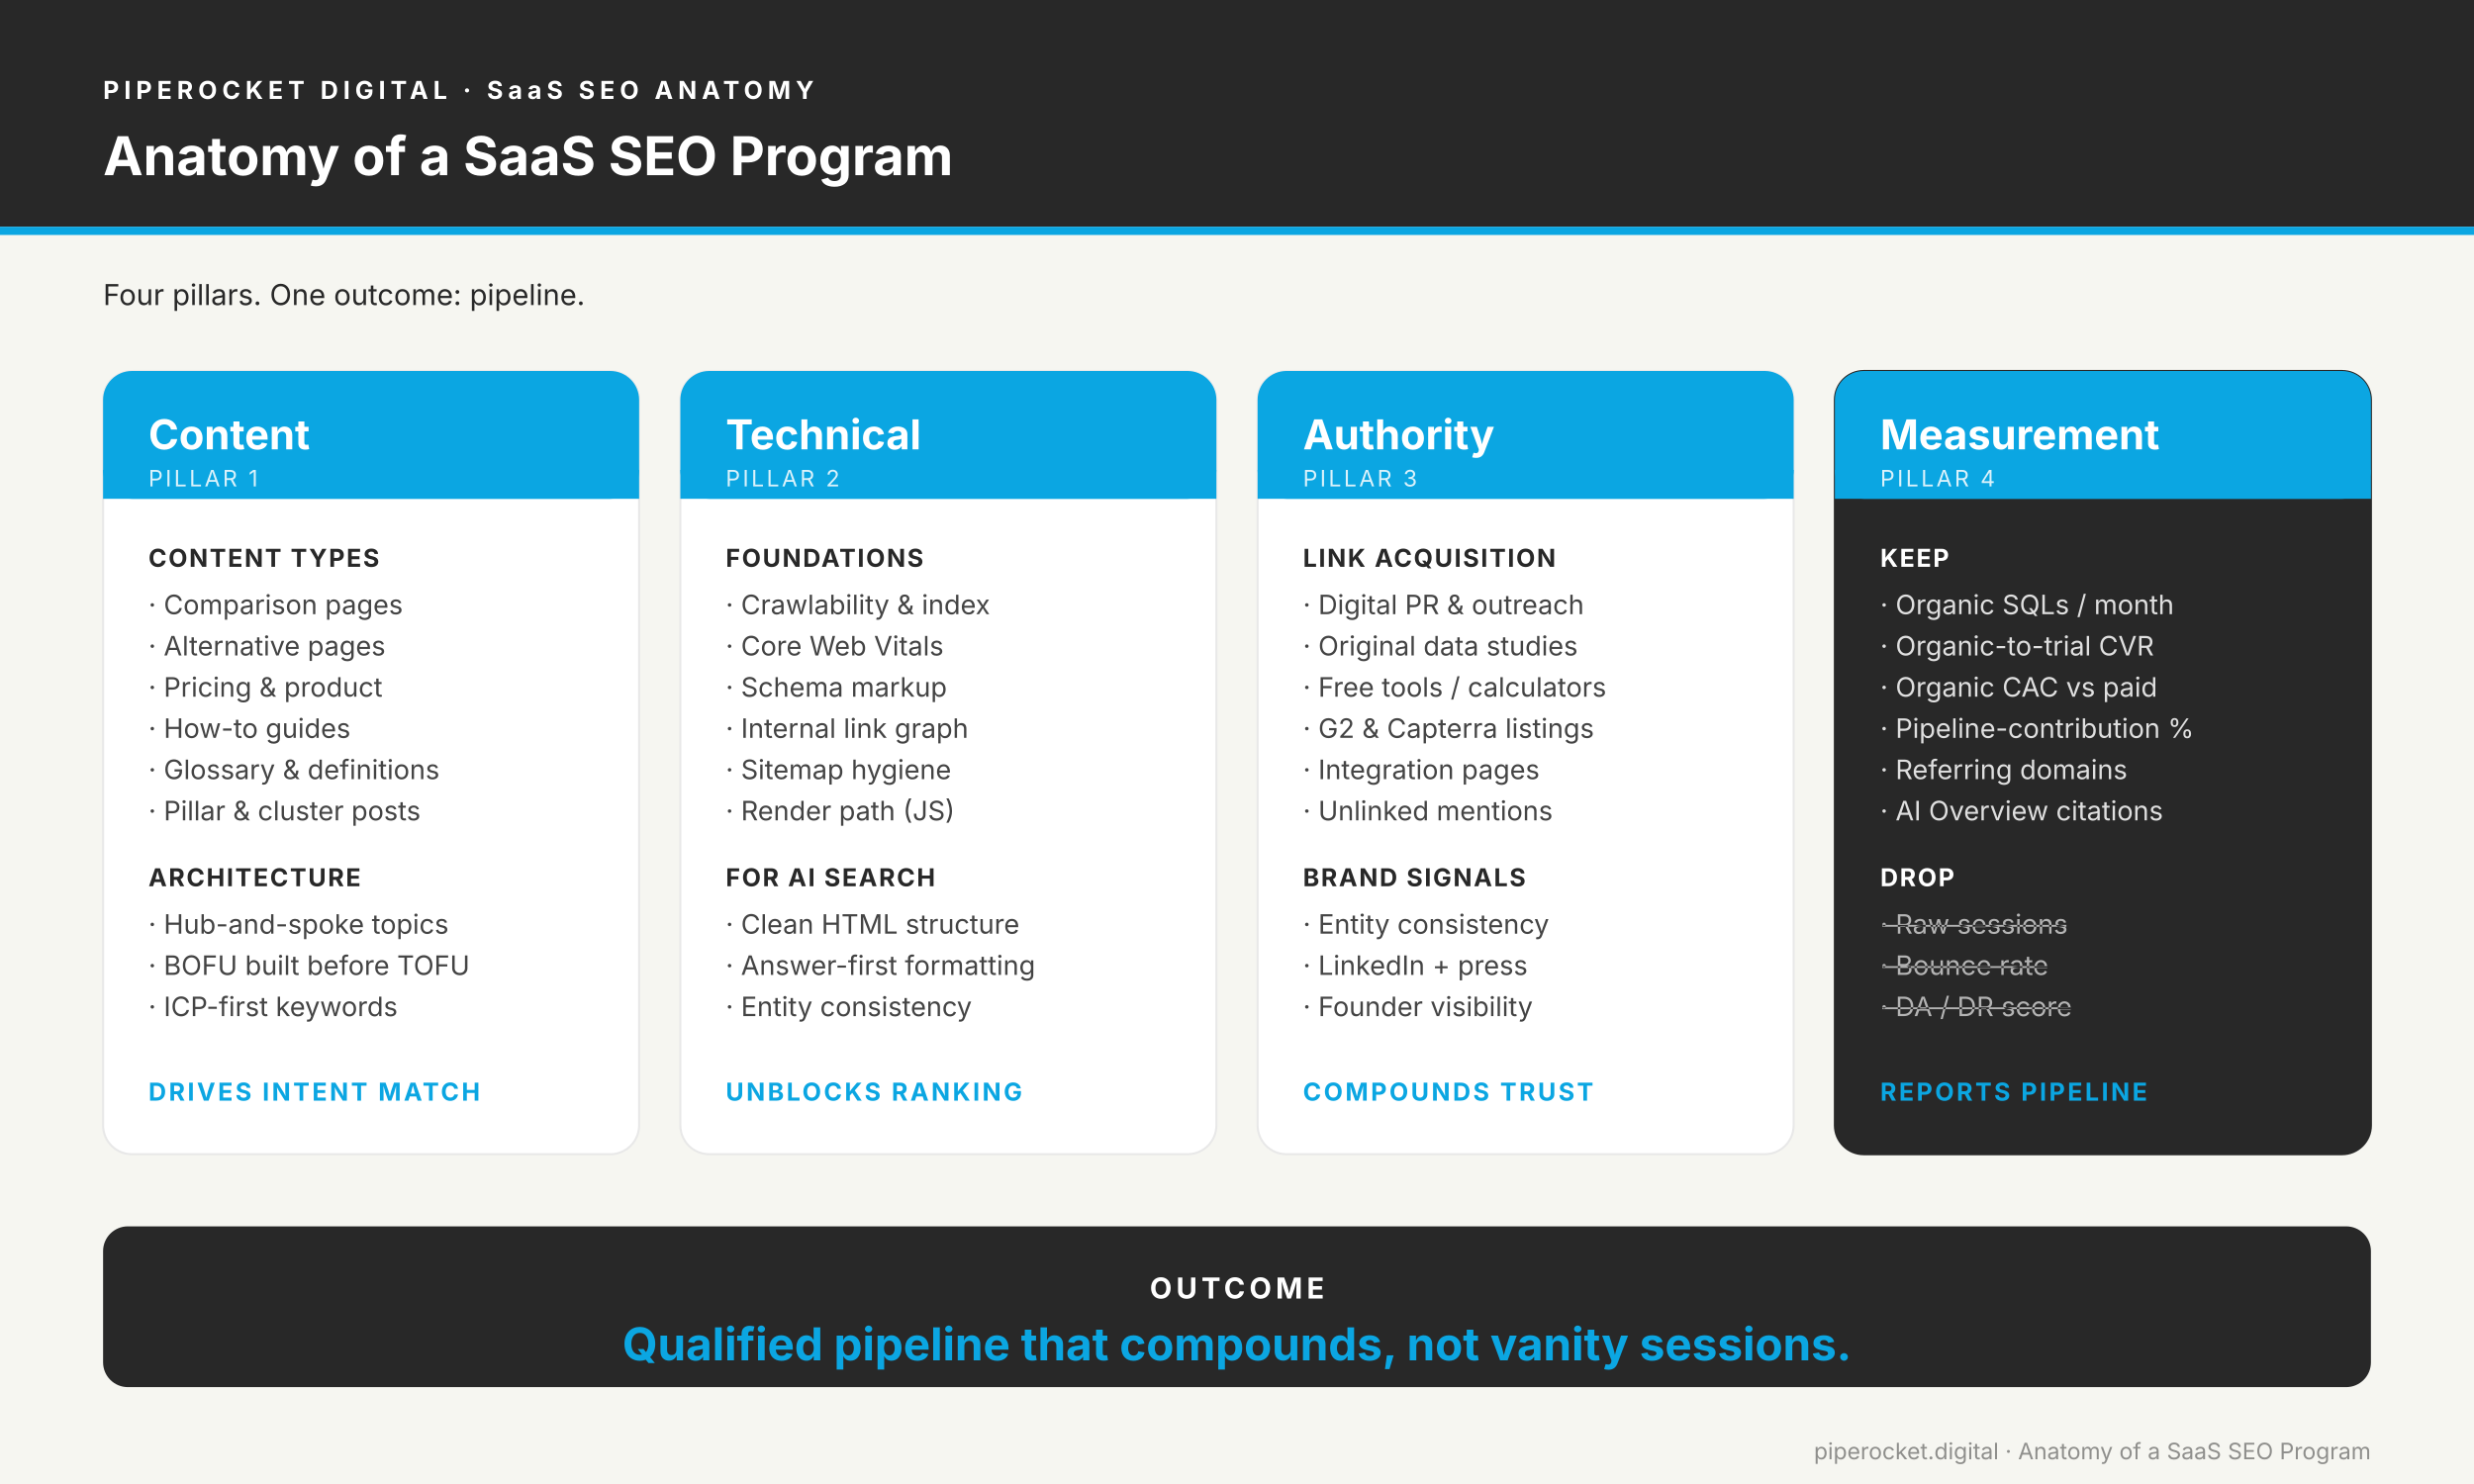
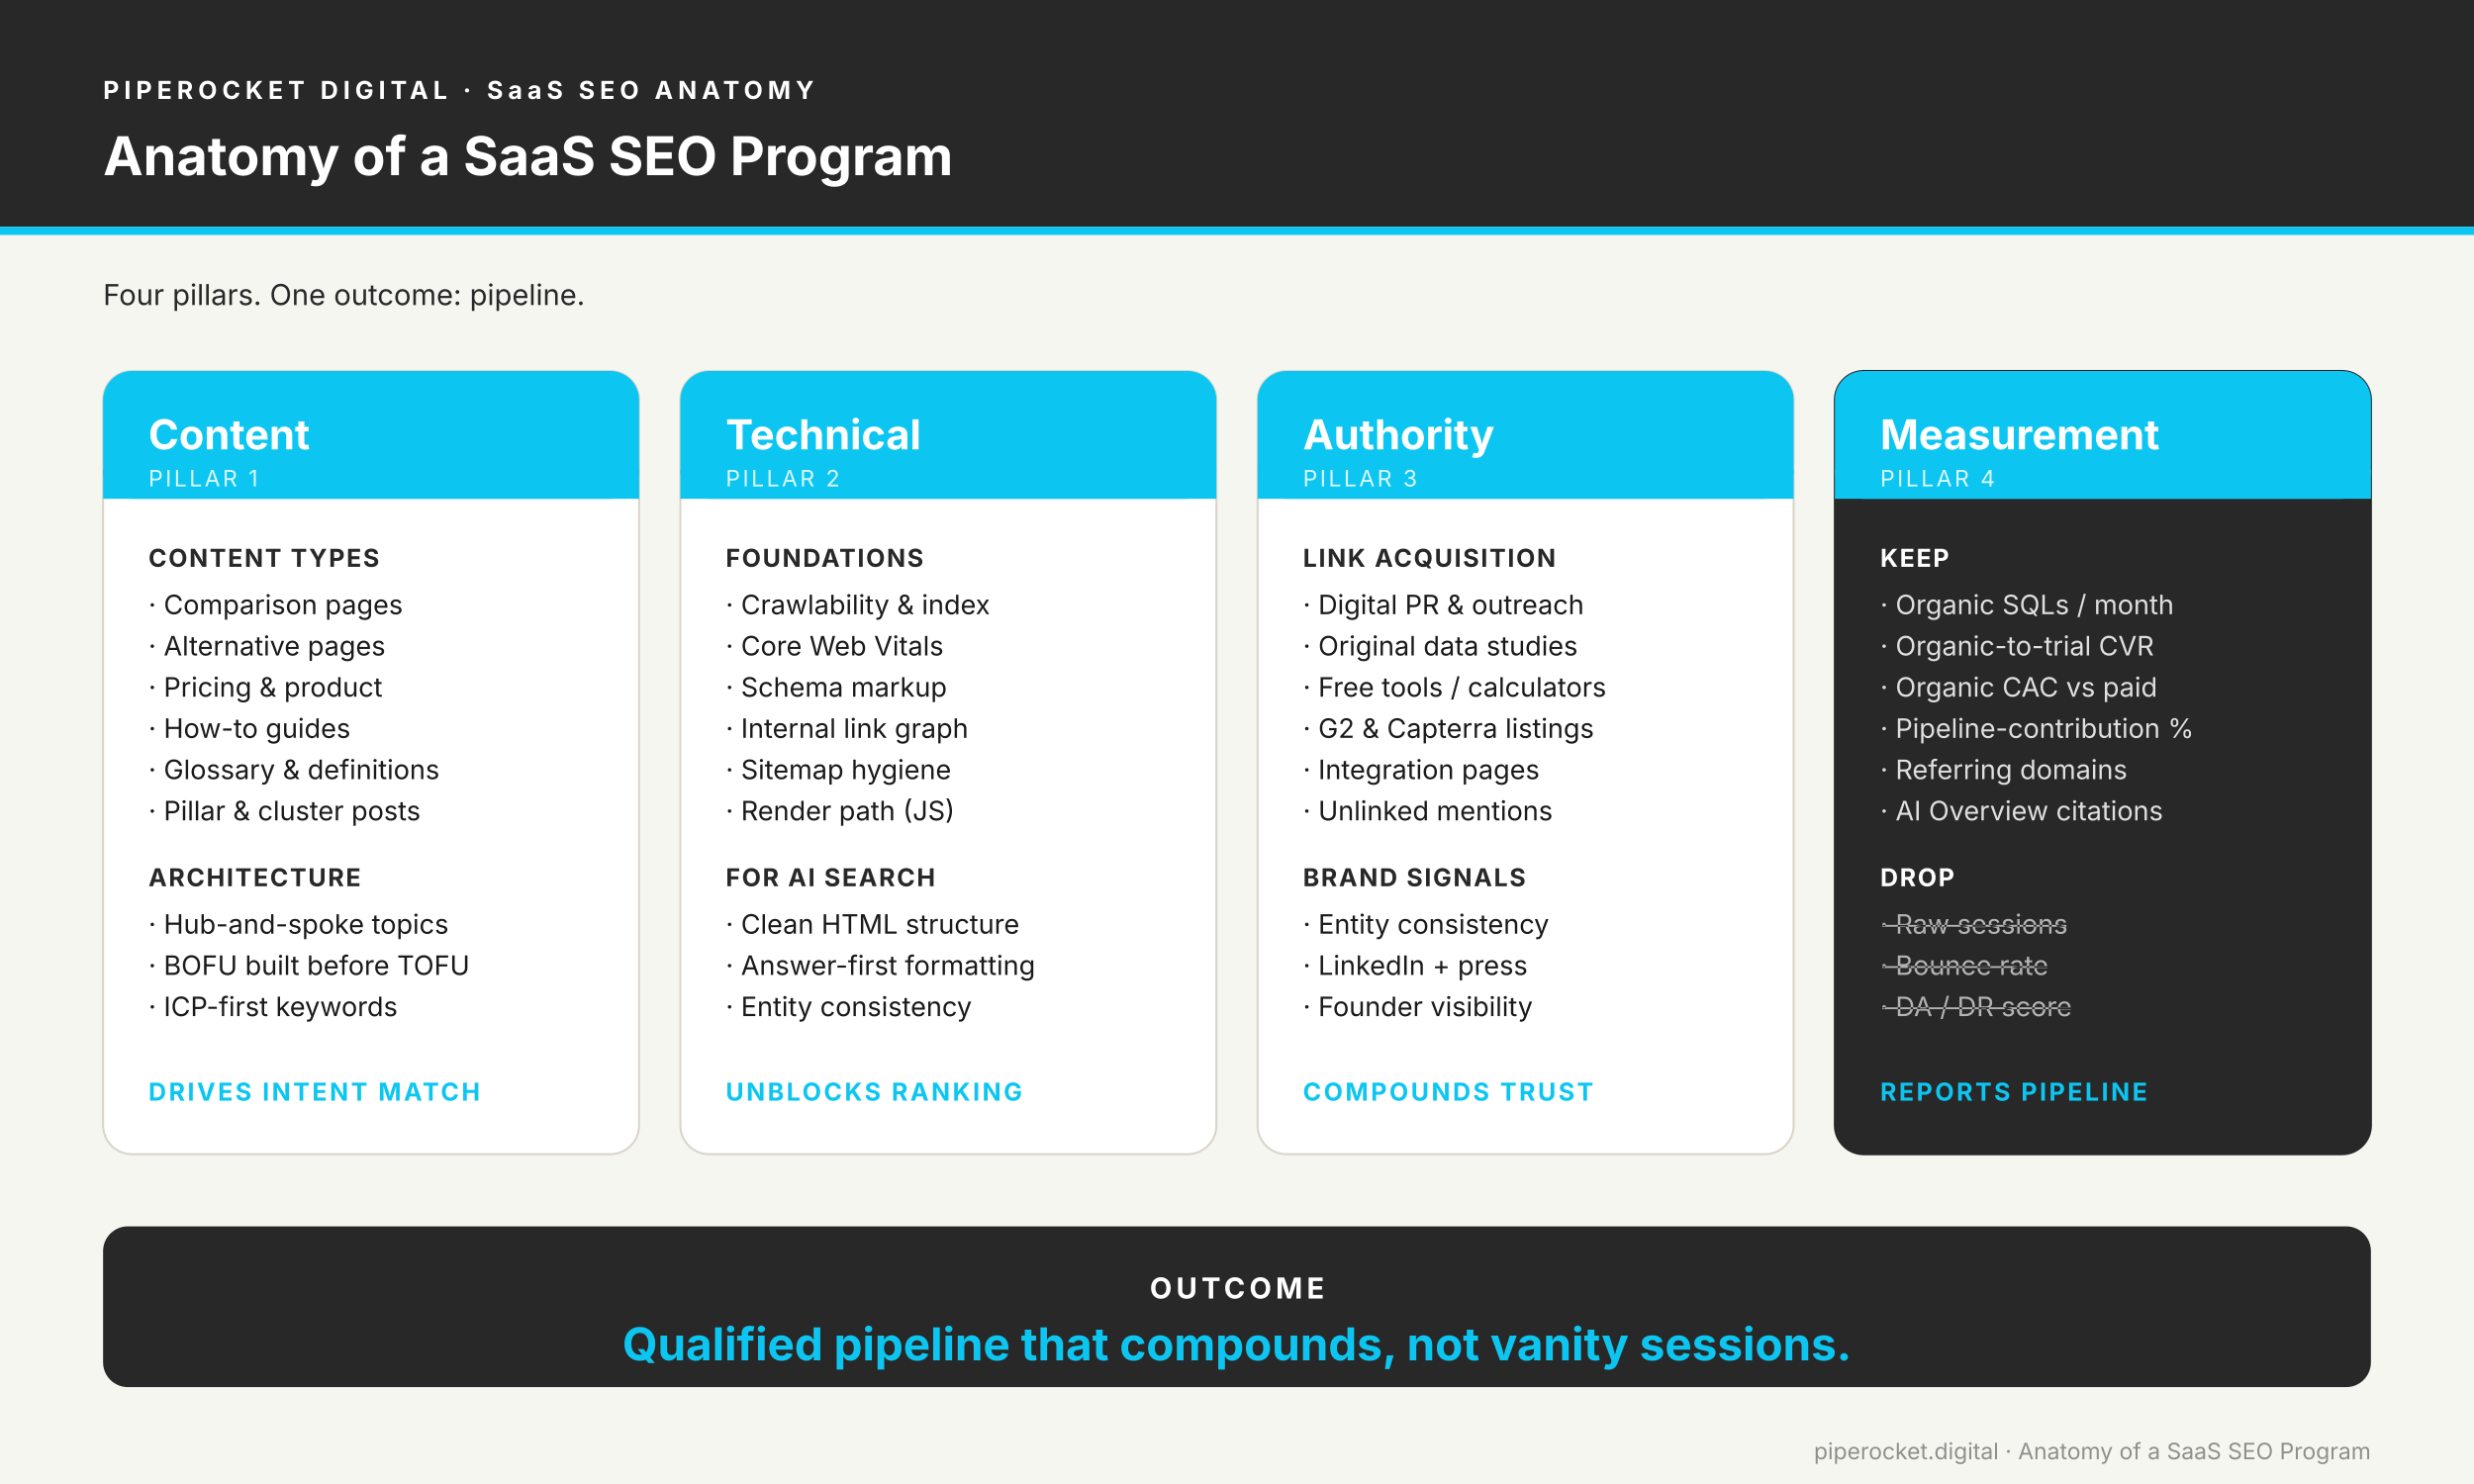
<svg xmlns="http://www.w3.org/2000/svg" viewBox="0 0 1200 720" role="img" aria-labelledby="title-a desc-a" font-family="Inter, -apple-system, BlinkMacSystemFont, 'Segoe UI', Arial, sans-serif">
  <rect width="1200" height="720" fill="#F6F6F1" />
  <rect x="0" y="0" width="1200" height="110" fill="#282828" />
  <text x="50" y="48" fill="#ffffff" font-size="12" font-weight="700" letter-spacing="2.4">PIPEROCKET DIGITAL · SaaS SEO ANATOMY</text>
  <text x="50" y="85" fill="#ffffff" font-size="26" font-weight="700">Anatomy of a SaaS SEO Program</text>
-   <rect x="0" y="110" width="1200" height="4" fill="#0BA6E2" />
+   <rect x="0" y="110" width="1200" height="4" fill="#0CC6F1" />
  <text x="50" y="148" fill="#282828" font-size="14">Four pillars. One outcome: pipeline.</text>
  <g transform="translate(50, 180)">
-     <rect width="260" height="380" rx="14" fill="#ffffff" stroke="#E8E8E8" stroke-width="1" />
-     <rect x="0" y="0" width="260" height="62" rx="14" fill="#0BA6E2" />
-     <rect x="0" y="48" width="260" height="14" fill="#0BA6E2" />
+     <rect width="260" height="380" rx="14" fill="#ffffff" stroke="#D9D5C9" stroke-width="1" />
+     <rect x="0" y="0" width="260" height="62" rx="14" fill="#0CC6F1" />
+     <rect x="0" y="48" width="260" height="14" fill="#0CC6F1" />
    <text x="22" y="38" fill="#ffffff" font-size="20" font-weight="700">Content</text>
    <text x="22" y="56" fill="rgba(255,255,255,0.85)" font-size="11" letter-spacing="1.2">PILLAR 1</text>
    <text x="22" y="95" fill="#282828" font-size="12" font-weight="700" letter-spacing="0.8">CONTENT TYPES</text>
-     <text x="22" y="118" fill="#444" font-size="13">· Comparison pages</text>
-     <text x="22" y="138" fill="#444" font-size="13">· Alternative pages</text>
-     <text x="22" y="158" fill="#444" font-size="13">· Pricing &amp; product</text>
-     <text x="22" y="178" fill="#444" font-size="13">· How-to guides</text>
-     <text x="22" y="198" fill="#444" font-size="13">· Glossary &amp; definitions</text>
-     <text x="22" y="218" fill="#444" font-size="13">· Pillar &amp; cluster posts</text>
+     <text x="22" y="118" fill="#1A1A1A" font-size="13">· Comparison pages</text>
+     <text x="22" y="138" fill="#1A1A1A" font-size="13">· Alternative pages</text>
+     <text x="22" y="158" fill="#1A1A1A" font-size="13">· Pricing &amp; product</text>
+     <text x="22" y="178" fill="#1A1A1A" font-size="13">· How-to guides</text>
+     <text x="22" y="198" fill="#1A1A1A" font-size="13">· Glossary &amp; definitions</text>
+     <text x="22" y="218" fill="#1A1A1A" font-size="13">· Pillar &amp; cluster posts</text>
    <text x="22" y="250" fill="#282828" font-size="12" font-weight="700" letter-spacing="0.8">ARCHITECTURE</text>
-     <text x="22" y="273" fill="#444" font-size="13">· Hub-and-spoke topics</text>
-     <text x="22" y="293" fill="#444" font-size="13">· BOFU built before TOFU</text>
-     <text x="22" y="313" fill="#444" font-size="13">· ICP-first keywords</text>
-     <text x="22" y="354" fill="#0BA6E2" font-size="12" font-weight="700" letter-spacing="1.2">DRIVES INTENT MATCH</text>
+     <text x="22" y="273" fill="#1A1A1A" font-size="13">· Hub-and-spoke topics</text>
+     <text x="22" y="293" fill="#1A1A1A" font-size="13">· BOFU built before TOFU</text>
+     <text x="22" y="313" fill="#1A1A1A" font-size="13">· ICP-first keywords</text>
+     <text x="22" y="354" fill="#0CC6F1" font-size="12" font-weight="700" letter-spacing="1.2">DRIVES INTENT MATCH</text>
  </g>
  <g transform="translate(330, 180)">
-     <rect width="260" height="380" rx="14" fill="#ffffff" stroke="#E8E8E8" stroke-width="1" />
-     <rect x="0" y="0" width="260" height="62" rx="14" fill="#0BA6E2" />
-     <rect x="0" y="48" width="260" height="14" fill="#0BA6E2" />
+     <rect width="260" height="380" rx="14" fill="#ffffff" stroke="#D9D5C9" stroke-width="1" />
+     <rect x="0" y="0" width="260" height="62" rx="14" fill="#0CC6F1" />
+     <rect x="0" y="48" width="260" height="14" fill="#0CC6F1" />
    <text x="22" y="38" fill="#ffffff" font-size="20" font-weight="700">Technical</text>
    <text x="22" y="56" fill="rgba(255,255,255,0.85)" font-size="11" letter-spacing="1.2">PILLAR 2</text>
    <text x="22" y="95" fill="#282828" font-size="12" font-weight="700" letter-spacing="0.8">FOUNDATIONS</text>
-     <text x="22" y="118" fill="#444" font-size="13">· Crawlability &amp; index</text>
-     <text x="22" y="138" fill="#444" font-size="13">· Core Web Vitals</text>
-     <text x="22" y="158" fill="#444" font-size="13">· Schema markup</text>
-     <text x="22" y="178" fill="#444" font-size="13">· Internal link graph</text>
-     <text x="22" y="198" fill="#444" font-size="13">· Sitemap hygiene</text>
-     <text x="22" y="218" fill="#444" font-size="13">· Render path (JS)</text>
+     <text x="22" y="118" fill="#1A1A1A" font-size="13">· Crawlability &amp; index</text>
+     <text x="22" y="138" fill="#1A1A1A" font-size="13">· Core Web Vitals</text>
+     <text x="22" y="158" fill="#1A1A1A" font-size="13">· Schema markup</text>
+     <text x="22" y="178" fill="#1A1A1A" font-size="13">· Internal link graph</text>
+     <text x="22" y="198" fill="#1A1A1A" font-size="13">· Sitemap hygiene</text>
+     <text x="22" y="218" fill="#1A1A1A" font-size="13">· Render path (JS)</text>
    <text x="22" y="250" fill="#282828" font-size="12" font-weight="700" letter-spacing="0.8">FOR AI SEARCH</text>
-     <text x="22" y="273" fill="#444" font-size="13">· Clean HTML structure</text>
-     <text x="22" y="293" fill="#444" font-size="13">· Answer-first formatting</text>
-     <text x="22" y="313" fill="#444" font-size="13">· Entity consistency</text>
-     <text x="22" y="354" fill="#0BA6E2" font-size="12" font-weight="700" letter-spacing="1.2">UNBLOCKS RANKING</text>
+     <text x="22" y="273" fill="#1A1A1A" font-size="13">· Clean HTML structure</text>
+     <text x="22" y="293" fill="#1A1A1A" font-size="13">· Answer-first formatting</text>
+     <text x="22" y="313" fill="#1A1A1A" font-size="13">· Entity consistency</text>
+     <text x="22" y="354" fill="#0CC6F1" font-size="12" font-weight="700" letter-spacing="1.2">UNBLOCKS RANKING</text>
  </g>
  <g transform="translate(610, 180)">
-     <rect width="260" height="380" rx="14" fill="#ffffff" stroke="#E8E8E8" stroke-width="1" />
-     <rect x="0" y="0" width="260" height="62" rx="14" fill="#0BA6E2" />
-     <rect x="0" y="48" width="260" height="14" fill="#0BA6E2" />
+     <rect width="260" height="380" rx="14" fill="#ffffff" stroke="#D9D5C9" stroke-width="1" />
+     <rect x="0" y="0" width="260" height="62" rx="14" fill="#0CC6F1" />
+     <rect x="0" y="48" width="260" height="14" fill="#0CC6F1" />
    <text x="22" y="38" fill="#ffffff" font-size="20" font-weight="700">Authority</text>
    <text x="22" y="56" fill="rgba(255,255,255,0.85)" font-size="11" letter-spacing="1.2">PILLAR 3</text>
    <text x="22" y="95" fill="#282828" font-size="12" font-weight="700" letter-spacing="0.8">LINK ACQUISITION</text>
-     <text x="22" y="118" fill="#444" font-size="13">· Digital PR &amp; outreach</text>
-     <text x="22" y="138" fill="#444" font-size="13">· Original data studies</text>
-     <text x="22" y="158" fill="#444" font-size="13">· Free tools / calculators</text>
-     <text x="22" y="178" fill="#444" font-size="13">· G2 &amp; Capterra listings</text>
-     <text x="22" y="198" fill="#444" font-size="13">· Integration pages</text>
-     <text x="22" y="218" fill="#444" font-size="13">· Unlinked mentions</text>
+     <text x="22" y="118" fill="#1A1A1A" font-size="13">· Digital PR &amp; outreach</text>
+     <text x="22" y="138" fill="#1A1A1A" font-size="13">· Original data studies</text>
+     <text x="22" y="158" fill="#1A1A1A" font-size="13">· Free tools / calculators</text>
+     <text x="22" y="178" fill="#1A1A1A" font-size="13">· G2 &amp; Capterra listings</text>
+     <text x="22" y="198" fill="#1A1A1A" font-size="13">· Integration pages</text>
+     <text x="22" y="218" fill="#1A1A1A" font-size="13">· Unlinked mentions</text>
    <text x="22" y="250" fill="#282828" font-size="12" font-weight="700" letter-spacing="0.8">BRAND SIGNALS</text>
-     <text x="22" y="273" fill="#444" font-size="13">· Entity consistency</text>
-     <text x="22" y="293" fill="#444" font-size="13">· LinkedIn + press</text>
-     <text x="22" y="313" fill="#444" font-size="13">· Founder visibility</text>
-     <text x="22" y="354" fill="#0BA6E2" font-size="12" font-weight="700" letter-spacing="1.2">COMPOUNDS TRUST</text>
+     <text x="22" y="273" fill="#1A1A1A" font-size="13">· Entity consistency</text>
+     <text x="22" y="293" fill="#1A1A1A" font-size="13">· LinkedIn + press</text>
+     <text x="22" y="313" fill="#1A1A1A" font-size="13">· Founder visibility</text>
+     <text x="22" y="354" fill="#0CC6F1" font-size="12" font-weight="700" letter-spacing="1.2">COMPOUNDS TRUST</text>
  </g>
  <g transform="translate(890, 180)">
    <rect width="260" height="380" rx="14" fill="#282828" stroke="#282828" stroke-width="1" />
-     <rect x="0" y="0" width="260" height="62" rx="14" fill="#0BA6E2" />
-     <rect x="0" y="48" width="260" height="14" fill="#0BA6E2" />
+     <rect x="0" y="0" width="260" height="62" rx="14" fill="#0CC6F1" />
+     <rect x="0" y="48" width="260" height="14" fill="#0CC6F1" />
    <text x="22" y="38" fill="#ffffff" font-size="20" font-weight="700">Measurement</text>
    <text x="22" y="56" fill="rgba(255,255,255,0.85)" font-size="11" letter-spacing="1.2">PILLAR 4</text>
    <text x="22" y="95" fill="#ffffff" font-size="12" font-weight="700" letter-spacing="0.8">KEEP</text>
    <text x="22" y="118" fill="rgba(255,255,255,0.85)" font-size="13">· Organic SQLs / month</text>
    <text x="22" y="138" fill="rgba(255,255,255,0.85)" font-size="13">· Organic-to-trial CVR</text>
    <text x="22" y="158" fill="rgba(255,255,255,0.85)" font-size="13">· Organic CAC vs paid</text>
    <text x="22" y="178" fill="rgba(255,255,255,0.85)" font-size="13">· Pipeline-contribution %</text>
    <text x="22" y="198" fill="rgba(255,255,255,0.85)" font-size="13">· Referring domains</text>
    <text x="22" y="218" fill="rgba(255,255,255,0.85)" font-size="13">· AI Overview citations</text>
    <text x="22" y="250" fill="#ffffff" font-size="12" font-weight="700" letter-spacing="0.8">DROP</text>
    <text x="22" y="273" fill="rgba(255,255,255,0.65)" font-size="13" text-decoration="line-through">· Raw sessions</text>
    <text x="22" y="293" fill="rgba(255,255,255,0.65)" font-size="13" text-decoration="line-through">· Bounce rate</text>
    <text x="22" y="313" fill="rgba(255,255,255,0.65)" font-size="13" text-decoration="line-through">· DA / DR score</text>
-     <text x="22" y="354" fill="#0BA6E2" font-size="12" font-weight="700" letter-spacing="1.2">REPORTS PIPELINE</text>
+     <text x="22" y="354" fill="#0CC6F1" font-size="12" font-weight="700" letter-spacing="1.2">REPORTS PIPELINE</text>
  </g>
  <rect x="50" y="595" width="1100" height="78" rx="12" fill="#282828" />
  <text x="600" y="630" fill="#ffffff" font-size="14" font-weight="700" letter-spacing="2" text-anchor="middle">OUTCOME</text>
-   <text x="600" y="660" fill="#0BA6E2" font-size="22" font-weight="700" text-anchor="middle">Qualified pipeline that compounds, not vanity sessions.</text>
+   <text x="600" y="660" fill="#0CC6F1" font-size="22" font-weight="700" text-anchor="middle">Qualified pipeline that compounds, not vanity sessions.</text>
  <text x="1150" y="708" fill="rgba(40,40,40,0.5)" font-size="11" text-anchor="end">piperocket.digital · Anatomy of a SaaS SEO Program</text>
</svg>
